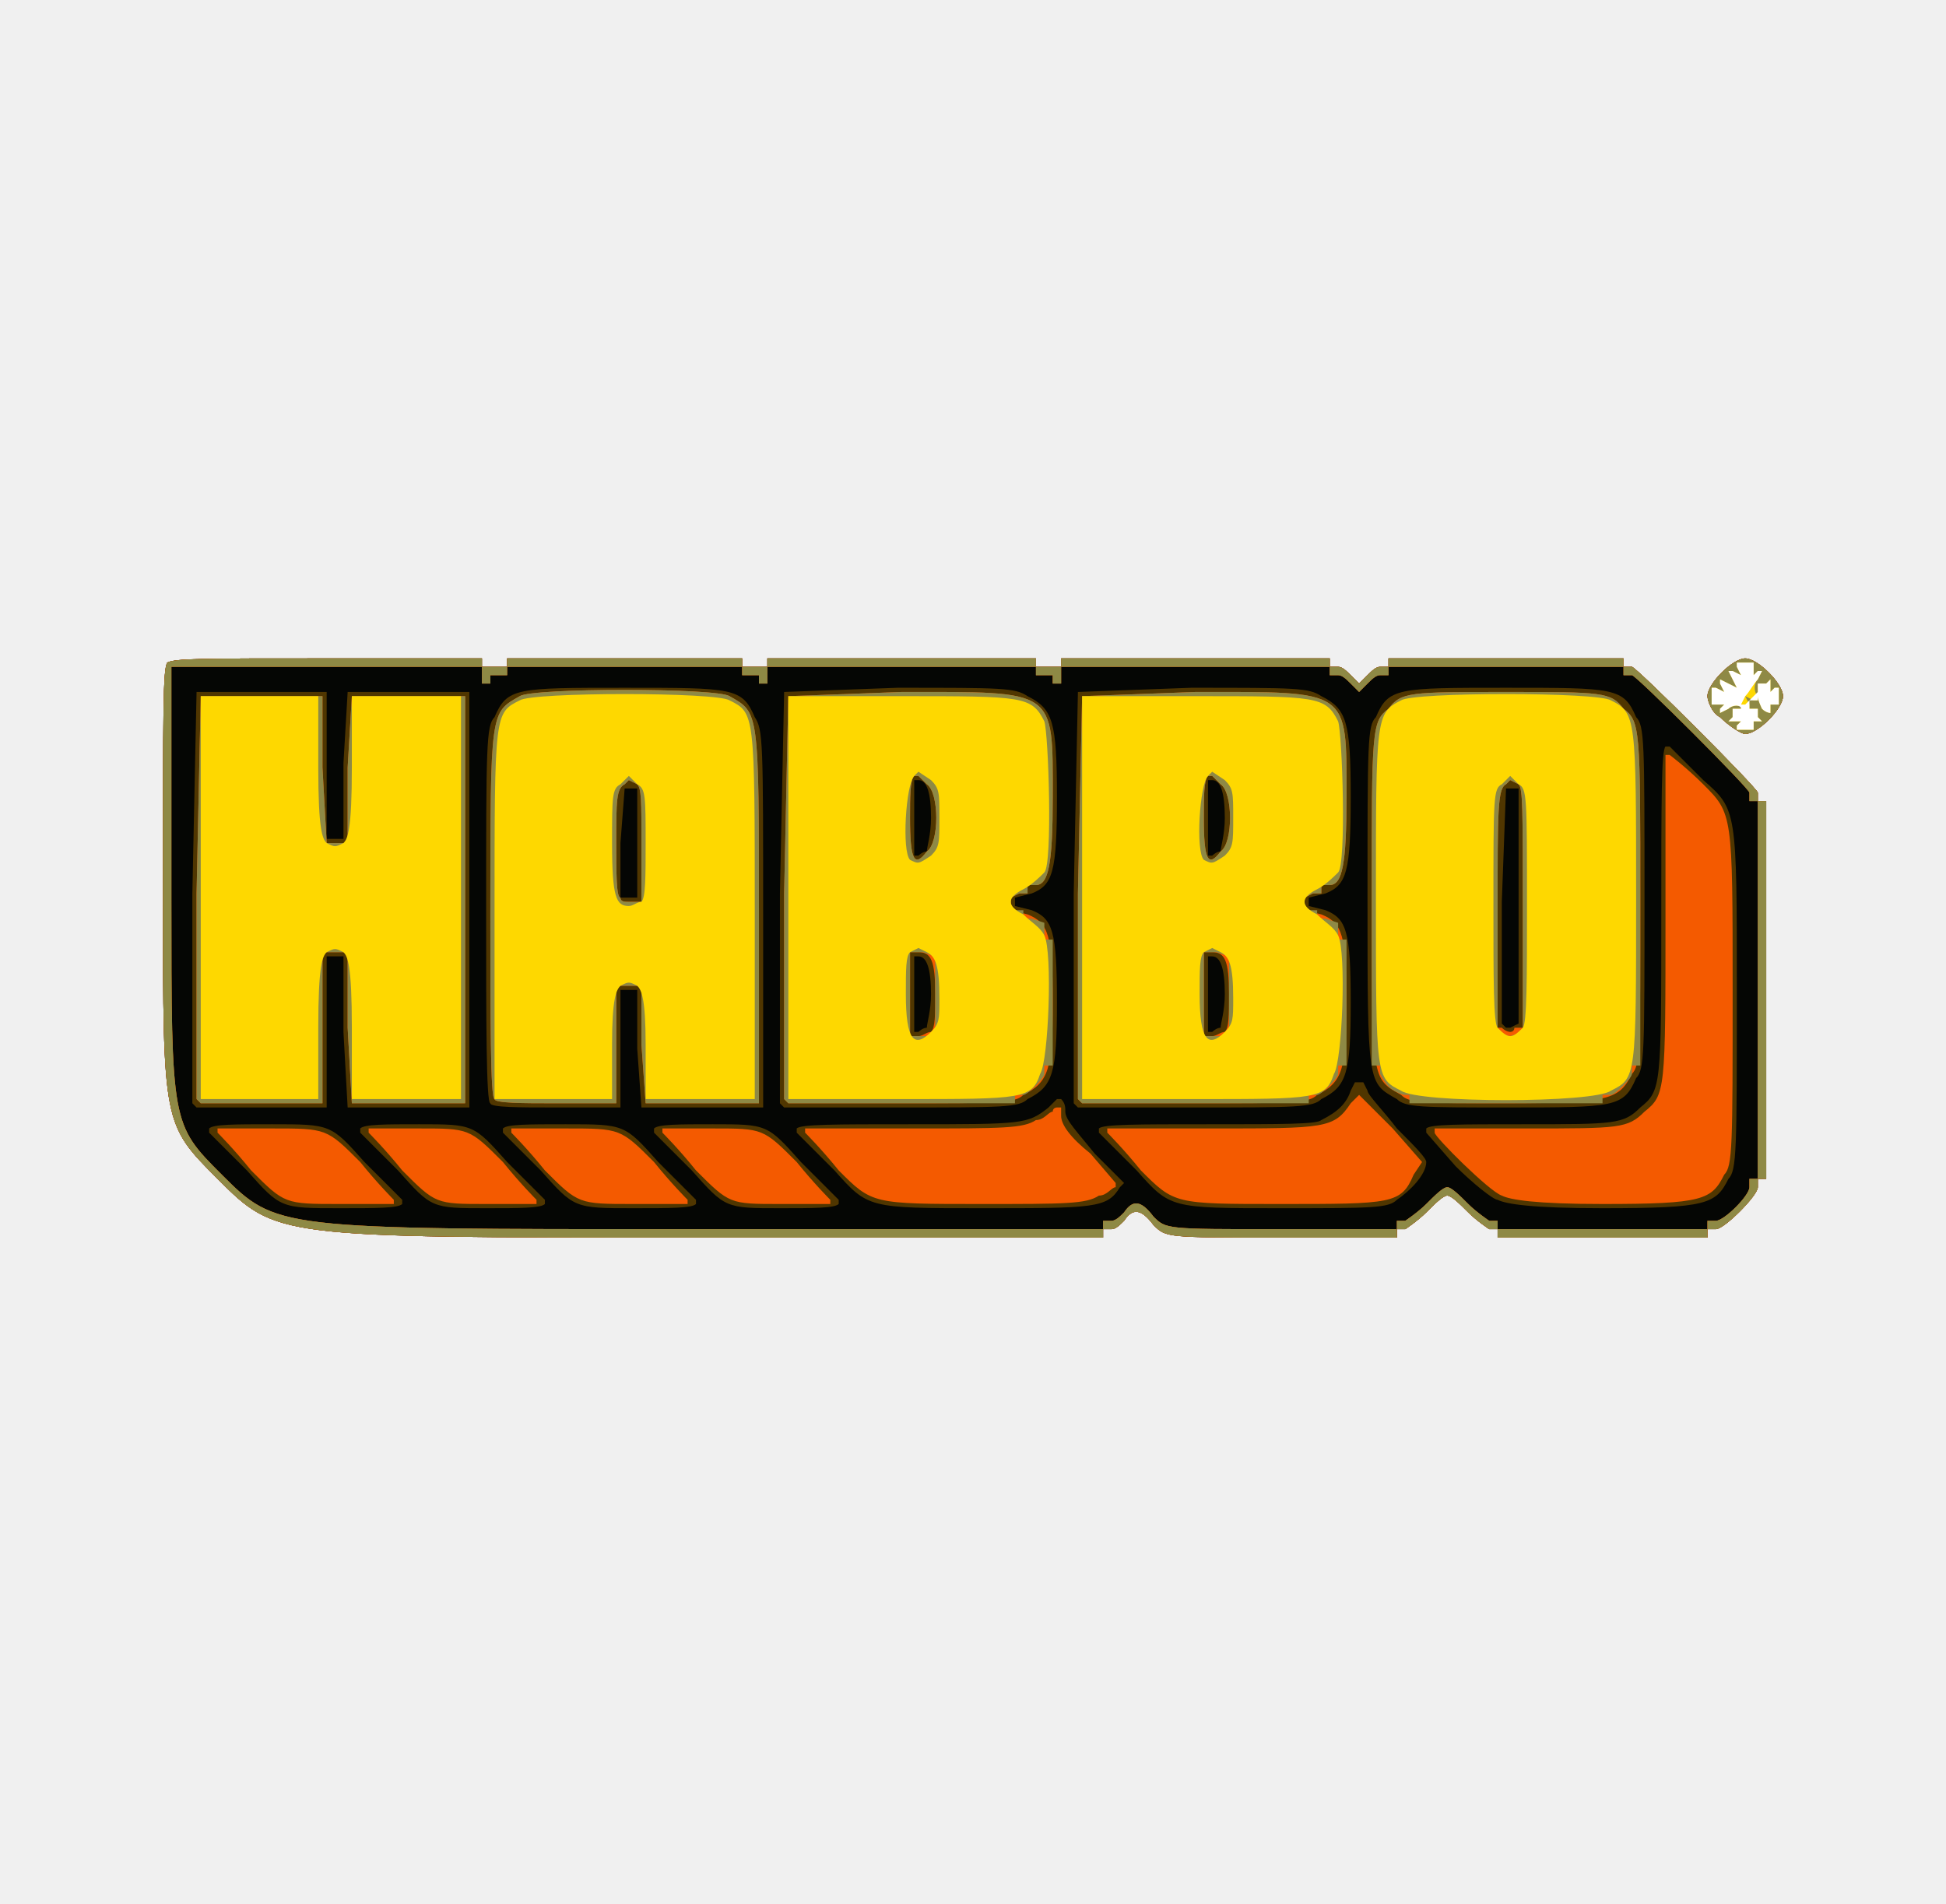
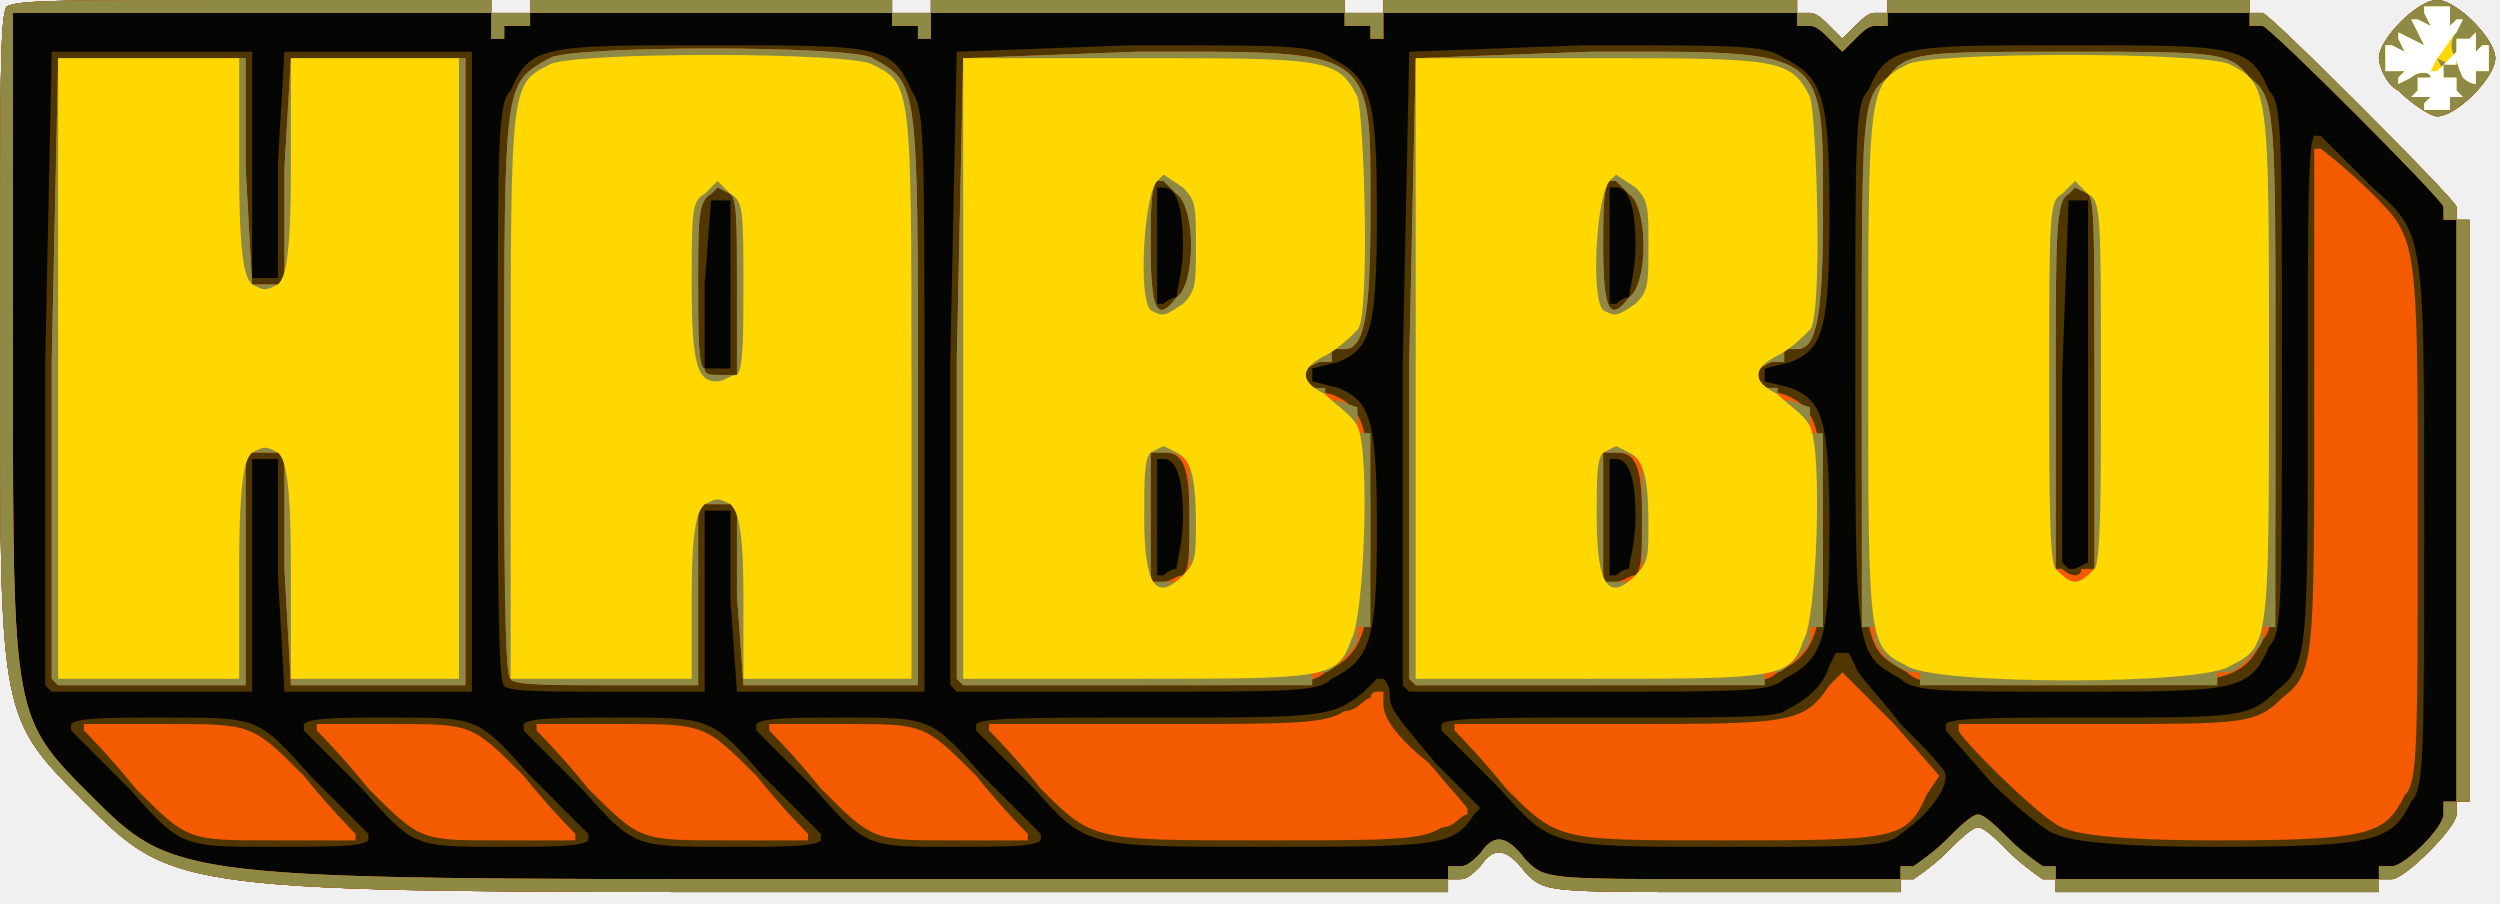
- <svg xmlns="http://www.w3.org/2000/svg" width="100%" height="100%" viewBox="0 0 229 224" version="1.1" xml:space="preserve" style="fill-rule:evenodd;clip-rule:evenodd;stroke-linejoin:round;stroke-miterlimit:2;">
-   <g transform="matrix(0.231036,0,0,0.231036,114.5,111.555)">
-     <g transform="matrix(1,0,0,1,-494,-475)">
-       <g transform="matrix(2.13769,0,0,2.13769,-574.685,-488.936)">
-         <g transform="matrix(1,0,0,1,302.924,379.923)">
-           <path d="M17,126C4,113 4,113 4,59C4,13 4,5 5,3C7,2 13,2 43,2L80,2L80,4L86,4L86,2L142,2L142,4L148,4L148,2L212,2L212,4L218,4L218,2L282,2L282,4L284,4C285,4 286,5 287,6L289,8L291,6C292,5 293,4 294,4L296,4L296,2L352,2L352,4L354,4C355,4 384,33 384,34L384,36L386,36L386,126L384,126L384,128C384,130 376,138 374,138L372,138L372,140L322,140L322,138L320,138C320,138 317,136 315,134C313,132 311,130 310,130C309,130 307,132 305,134C303,136 300,138 300,138L298,138L298,140L270,140C243,140 243,140 240,137C237,133 235,133 233,136C232,137 231,138 230,138L228,138L228,140L129,140C31,140 31,140 17,126ZM375,16C373,15 372,12 372,11C372,8 378,2 381,2C384,2 390,8 390,11C390,14 384,20 381,20C380,20 377,18 375,16Z" style="fill:rgb(5,6,4);fill-rule:nonzero;" />
-         </g>
-         <g transform="matrix(1,0,0,1,302.924,379.923)">
-           <path d="M17,126C4,113 4,113 4,59C4,13 4,5 5,3C7,2 13,2 43,2L80,2L80,4L86,4L86,2L142,2L142,4L148,4L148,2L212,2L212,4L218,4L218,2L282,2L282,4L284,4C285,4 286,5 287,6L289,8L291,6C292,5 293,4 294,4L296,4L296,2L352,2L352,4L354,4C355,4 384,33 384,34L384,36L386,36L386,126L384,126L384,128C384,130 376,138 374,138L372,138L372,140L322,140L322,138L320,138C320,138 317,136 315,134C313,132 311,130 310,130C309,130 307,132 305,134C303,136 300,138 300,138L298,138L298,140L270,140C243,140 243,140 240,137C237,133 235,133 233,136C232,137 231,138 230,138L228,138L228,140L129,140C31,140 31,140 17,126ZM228,138L228,136L230,136C231,136 232,135 233,134C235,131 237,131 240,135C243,138 243,138 270,138L298,138L298,136L300,136C300,136 303,134 305,132C307,130 309,128 310,128C311,128 313,130 315,132C317,134 320,136 320,136L322,136L322,138L372,138L372,136L374,136C376,136 382,130 382,128L382,126L384,126L384,36L382,36L382,34C382,33 355,6 354,6L352,6L352,4L296,4L296,6L294,6C293,6 292,7 291,8L289,10L287,8C286,7 285,6 284,6L282,6L282,4L218,4L218,8L216,8L216,6L212,6L212,4L148,4L148,8L146,8L146,6L142,6L142,4L86,4L86,6L82,6L82,8L80,8L80,4L6,4L6,59C6,113 6,113 18,125C31,138 31,138 129,138L228,138ZM375,16C373,15 372,12 372,11C372,8 378,2 381,2C384,2 390,8 390,11C390,14 384,20 381,20C380,20 377,18 375,16ZM24,124L15,115L15,114C16,113 21,113 30,113C44,113 44,113 52,122L61,131L61,132C60,133 55,133 46,133C32,133 32,133 24,124ZM60,124L51,115L51,114C52,113 57,113 65,113C78,113 78,113 86,122L95,131L95,132C94,133 89,133 81,133C68,133 68,133 60,124ZM94,124L85,115L85,114C86,113 91,113 100,113C114,113 114,113 122,122L131,131L131,132C130,133 125,133 116,133C102,133 102,133 94,124ZM130,124L121,115L121,114C122,113 127,113 135,113C148,113 148,113 156,122L165,131L165,132C164,133 159,133 151,133C138,133 138,133 130,124ZM164,124L155,115L155,114C156,113 164,113 182,113C209,113 210,113 215,109L217,107L218,107C219,108 219,109 219,110C219,112 222,115 226,120L233,127L232,128C229,133 226,133 199,133C172,133 172,133 164,124ZM236,124L227,115L227,114C228,113 236,113 253,113C271,113 279,113 280,112C284,110 286,108 287,105L288,103L290,103L291,105C291,106 295,110 298,114C302,118 305,121 305,122C305,125 301,129 298,131C296,133 292,133 270,133C244,133 244,133 236,124ZM322,131C321,131 316,127 312,123L305,115L305,114C306,113 313,113 328,113C350,113 352,113 356,109C361,105 361,104 361,63C361,36 361,24 362,23L363,23L371,31C379,38 379,38 379,81C379,119 379,124 377,126C374,132 372,133 347,133C330,133 324,132 322,131ZM11,108L11,58L12,10L43,10L43,45L47,45L47,27L48,10L77,10L77,109L48,109L47,91L47,73L43,73L43,109L12,109L11,108ZM82,108C81,108 81,88 81,63C81,23 81,18 83,16C86,9 88,9 114,9C140,9 142,9 145,16C147,19 147,22 147,64L147,109L118,109L117,95L117,81L113,81L113,109L97,109C89,109 82,109 82,108ZM117,59L117,33L114,33L113,46L113,59L117,59ZM151,108L151,58L152,10L179,9C204,9 207,9 210,11C216,14 217,17 217,35C217,53 216,56 211,58L207,59L207,61L211,62C216,64 217,67 217,84C217,101 216,104 210,107C208,109 204,109 180,109L152,109L151,108ZM186,90C186,89 187,86 187,82C187,76 186,73 184,73L183,73L183,91L184,91C184,91 185,90 186,90ZM186,48C186,47 187,44 187,40C187,34 186,31 184,31L183,31L183,49L184,49C184,49 185,48 186,48ZM221,108L221,58L222,10L249,9C274,9 277,9 280,11C286,14 287,17 287,35C287,53 286,56 281,58L277,59L277,61L281,62C286,64 287,67 287,84C287,101 286,104 280,107C278,109 274,109 250,109L222,109L221,108ZM256,90C256,89 257,86 257,82C257,76 256,73 254,73L253,73L253,91L254,91C254,91 255,90 256,90ZM256,48C256,47 257,44 257,40C257,34 256,31 254,31L253,31L253,49L254,49C254,49 255,48 256,48ZM298,107C291,103 291,104 291,59C291,22 291,18 293,16C296,9 298,9 324,9C350,9 352,9 355,16C357,18 357,22 357,59C357,96 357,100 355,102C352,109 350,109 324,109C304,109 300,109 298,107ZM327,89L327,33L324,33L323,60L323,89L324,90L325,90L327,89Z" style="fill:rgb(80,54,0);fill-rule:nonzero;" />
-         </g>
-         <g transform="matrix(1,0,0,1,302.924,379.923)">
-           <path d="M17,126C4,113 4,113 4,59C4,13 4,5 5,3C7,2 13,2 43,2L80,2L80,4L86,4L86,2L142,2L142,4L148,4L148,2L212,2L212,4L218,4L218,2L282,2L282,4L284,4C285,4 286,5 287,6L289,8L291,6C292,5 293,4 294,4L296,4L296,2L352,2L352,4L354,4C355,4 384,33 384,34L384,36L386,36L386,126L384,126L384,128C384,130 376,138 374,138L372,138L372,140L322,140L322,138L320,138C320,138 317,136 315,134C313,132 311,130 310,130C309,130 307,132 305,134C303,136 300,138 300,138L298,138L298,140L270,140C243,140 243,140 240,137C237,133 235,133 233,136C232,137 231,138 230,138L228,138L228,140L129,140C31,140 31,140 17,126ZM228,138L228,136L230,136C231,136 232,135 233,134C235,131 237,131 240,135C243,138 243,138 270,138L298,138L298,136L300,136C300,136 303,134 305,132C307,130 309,128 310,128C311,128 313,130 315,132C317,134 320,136 320,136L322,136L322,138L372,138L372,136L374,136C376,136 382,130 382,128L382,126L384,126L384,36L382,36L382,34C382,33 355,6 354,6L352,6L352,4L296,4L296,6L294,6C293,6 292,7 291,8L289,10L287,8C286,7 285,6 284,6L282,6L282,4L218,4L218,8L216,8L216,6L212,6L212,4L148,4L148,8L146,8L146,6L142,6L142,4L86,4L86,6L82,6L82,8L80,8L80,4L6,4L6,59C6,113 6,113 18,125C31,138 31,138 129,138L228,138ZM375,16C373,15 372,12 372,11C372,8 378,2 381,2C384,2 390,8 390,11C390,14 384,20 381,20C380,20 377,18 375,16ZM25,124C21,119 17,115 17,115L17,114L30,114C43,114 43,114 51,122C55,127 59,131 59,131L59,132L46,132C33,132 33,132 25,124ZM61,124C57,119 53,115 53,115L53,114L65,114C77,114 77,114 85,122C89,127 93,131 93,131L93,132L81,132C69,132 69,132 61,124ZM95,124C91,119 87,115 87,115L87,114L100,114C113,114 113,114 121,122C125,127 129,131 129,131L129,132L116,132C103,132 103,132 95,124ZM131,124C127,119 123,115 123,115L123,114L135,114C147,114 147,114 155,122C159,127 163,131 163,131L163,132L151,132C139,132 139,132 131,124ZM165,124C161,119 157,115 157,115L157,114L183,114C204,114 209,114 212,112C214,112 215,110 216,110C216,109 217,109 217,109L218,109L218,111C218,113 220,116 225,120L231,127L231,128C230,128 229,130 227,130C224,132 219,132 199,132C173,132 173,132 165,124ZM237,124C233,119 229,115 229,115L229,114L254,114C281,114 283,114 287,108L289,106C289,106 293,110 297,114L304,122L302,125C299,132 297,132 270,132C245,132 245,132 237,124ZM323,130C320,129 307,116 307,115L307,114L329,114C351,114 353,114 357,110C362,106 362,105 362,64L362,25L363,25C363,25 367,28 371,32C378,39 378,39 378,81C378,118 378,123 376,125C373,131 371,132 347,132C331,132 325,131 323,130ZM12,107L12,58L13,11L42,11L42,28L43,46L48,46L48,28L49,11L76,11L76,108L49,108L48,90L48,72L42,72L42,108L13,108L12,107ZM83,107C82,107 82,87 82,63C82,14 82,15 89,11C92,9 136,9 139,11C146,15 146,14 146,64L146,108L119,108L118,94L118,80L112,80L112,108L97,108C90,108 83,108 83,107ZM118,46C118,36 118,33 117,32L115,31L114,32C112,33 112,36 112,46C112,53 112,59 113,59C113,60 114,60 115,60L118,60L118,46ZM152,107L152,58L153,11L180,10C217,10 216,9 216,35C216,51 215,56 212,56L210,56L210,58L208,58L206,59L206,62L210,63C215,65 216,68 216,84C216,100 215,103 209,106C207,108 203,108 180,108L153,108L152,107ZM187,91C188,90 188,87 188,82C188,74 187,72 184,72L182,72L182,92L184,92C185,92 186,91 187,91ZM186,48C189,46 189,34 186,32L184,30L183,30C182,31 182,35 182,40C182,50 183,52 186,48ZM222,107L222,58L223,11L250,10C287,10 286,9 286,35C286,51 285,56 282,56L280,56L280,58L278,58L276,59L276,62L280,63C285,65 286,68 286,84C286,100 285,103 279,106C277,108 273,108 250,108L223,108L222,107ZM257,91C258,90 258,87 258,82C258,74 257,72 254,72L252,72L252,92L254,92C255,92 256,91 257,91ZM256,48C259,46 259,34 256,32L254,30L253,30C252,31 252,35 252,40C252,50 253,52 256,48ZM299,106C292,102 292,103 292,59C292,19 292,17 296,14C299,10 301,10 324,10C347,10 349,10 352,14C356,17 356,19 356,59C356,95 356,99 354,101C351,107 349,108 324,108C304,108 301,108 299,106ZM326,90L328,90L328,62C328,38 328,33 327,32L325,31L324,32C322,33 322,38 322,62L322,90L323,90C324,91 325,91 325,91C325,91 326,91 326,90Z" style="fill:rgb(244,90,0);fill-rule:nonzero;" />
-         </g>
-         <g transform="matrix(1,0,0,1,302.924,379.923)">
-           <path d="M17,126C4,113 4,113 4,59C4,13 4,5 5,3C7,2 13,2 43,2L80,2L80,4L86,4L86,2L142,2L142,4L148,4L148,2L212,2L212,4L218,4L218,2L282,2L282,4L284,4C285,4 286,5 287,6L289,8L291,6C292,5 293,4 294,4L296,4L296,2L352,2L352,4L354,4C355,4 384,33 384,34L384,36L386,36L386,126L384,126L384,128C384,130 376,138 374,138L372,138L372,140L322,140L322,138L320,138C320,138 317,136 315,134C313,132 311,130 310,130C309,130 307,132 305,134C303,136 300,138 300,138L298,138L298,140L270,140C243,140 243,140 240,137C237,133 235,133 233,136C232,137 231,138 230,138L228,138L228,140L129,140C31,140 31,140 17,126ZM228,138L228,136L230,136C231,136 232,135 233,134C235,131 237,131 240,135C243,138 243,138 270,138L298,138L298,136L300,136C300,136 303,134 305,132C307,130 309,128 310,128C311,128 313,130 315,132C317,134 320,136 320,136L322,136L322,138L372,138L372,136L374,136C376,136 382,130 382,128L382,126L384,126L384,36L382,36L382,34C382,33 355,6 354,6L352,6L352,4L296,4L296,6L294,6C293,6 292,7 291,8L289,10L287,8C286,7 285,6 284,6L282,6L282,4L218,4L218,8L216,8L216,6L212,6L212,4L148,4L148,8L146,8L146,6L142,6L142,4L86,4L86,6L82,6L82,8L80,8L80,4L6,4L6,59C6,113 6,113 18,125C31,138 31,138 129,138L228,138ZM375,16C373,15 372,12 372,11C372,8 378,2 381,2C384,2 390,8 390,11C390,14 384,20 381,20C380,20 377,18 375,16ZM12,107L12,58L13,11L42,11L42,28L43,46L48,46L48,28L49,11L76,11L76,108L49,108L48,90L48,72L42,72L42,108L13,108L12,107ZM83,107C82,107 82,87 82,63C82,14 82,15 89,11C92,9 136,9 139,11C146,15 146,14 146,64L146,108L119,108L118,94L118,80L112,80L112,108L97,108C90,108 83,108 83,107ZM118,46C118,36 118,33 117,32L115,31L114,32C112,33 112,36 112,46C112,53 112,59 113,59C113,60 114,60 115,60L118,60L118,46ZM152,107L152,58L153,11L180,10C217,10 216,9 216,35C216,51 215,56 212,56L210,56L210,58L208,58L206,59L206,62L209,62L209,64L211,64L214,65L214,69L216,69L216,99L214,99L214,101C214,102 210,106 209,106L207,106L207,108L153,108L152,107ZM188,92L188,73L185,72L182,72L182,92L188,92ZM186,48C189,46 189,34 186,32L184,30L183,30C182,31 182,35 182,40C182,50 183,52 186,48ZM222,107L222,58L223,11L250,10C287,10 286,9 286,35C286,51 285,56 282,56L280,56L280,58L278,58L276,59L276,62L279,62L279,64L281,64L284,65L284,69L286,69L286,99L284,99L284,101C284,102 280,106 279,106L277,106L277,108L223,108L222,107ZM258,92L258,73L255,72L252,72L252,92L258,92ZM256,48C259,46 259,34 256,32L254,30L253,30C252,31 252,35 252,40C252,50 253,52 256,48ZM301,108L301,106L300,106C299,106 297,105 296,104C295,103 294,101 294,101L294,99L292,99L292,59C292,19 292,17 296,14C299,10 301,10 324,10C347,10 349,10 352,14C356,17 356,19 356,59L356,99L354,99L354,101C354,102 350,106 349,106L347,106L347,108L301,108ZM328,62C328,37 328,33 327,32L325,31L324,32C322,33 322,38 322,62L322,91C323,91 324,92 325,92L328,91L328,62Z" style="fill:rgb(142,137,69);fill-rule:nonzero;" />
-         </g>
-         <g transform="matrix(1,0,0,1,302.924,379.923)">
-           <path d="M13,107L13,11L41,11L41,28C41,43 42,45 43,46C45,47 45,47 47,46C48,45 49,43 49,28L49,11L75,11L75,107L49,107L49,90C49,75 48,73 47,72C45,71 45,71 43,72C42,73 41,75 41,90L41,107L13,107ZM83,63C83,15 83,15 89,12C92,10 136,10 139,12C145,15 145,15 145,63L145,107L119,107L119,94C119,83 118,81 117,80C115,79 115,79 113,80C112,81 111,83 111,94L111,107L83,107L83,63ZM118,60C119,59 119,54 119,46C119,35 119,33 117,32L115,30L113,32C111,33 111,35 111,46C111,59 112,61 115,61C116,61 117,60 118,60ZM153,107L153,11L180,11C209,11 211,11 214,17C215,20 216,51 214,53C213,54 211,56 209,57C205,59 205,61 209,63C211,65 213,66 214,68C216,72 215,98 213,101C211,107 209,107 180,107L153,107ZM187,91C189,89 189,88 189,83C189,75 188,73 186,72L184,71L182,72C181,73 181,76 181,82C181,93 183,95 187,91ZM187,49C189,47 189,46 189,40C189,34 189,33 187,31L184,29L183,30C181,32 180,48 182,50C184,51 184,51 187,49ZM223,107L223,11L250,11C279,11 281,11 284,17C285,20 286,51 284,53C283,54 281,56 279,57C275,59 275,61 279,63C281,65 283,66 284,68C286,72 285,98 283,101C281,107 279,107 250,107L223,107ZM257,91C259,89 259,88 259,83C259,75 258,73 256,72L254,71L252,72C251,73 251,76 251,82C251,93 253,95 257,91ZM257,49C259,47 259,46 259,40C259,34 259,33 257,31L254,29L253,30C251,32 250,48 252,50C254,51 254,51 257,49ZM299,105C293,102 293,102 293,59C293,16 293,15 299,12C302,10 346,10 349,12C355,15 355,16 355,59C355,102 355,102 349,105C345,108 303,108 299,105ZM328,90C329,89 329,78 329,61C329,35 329,33 327,32L325,30L323,32C321,33 321,35 321,61C321,78 321,89 322,90C323,91 324,92 325,92C326,92 327,91 328,90ZM379,18L380,17L377,17L378,16L378,14L384,14L384,16L385,17L383,17L383,19L379,19L379,18ZM375,14L376,13L373,13L373,9L374,9L376,10L375,8L375,7L379,9L377,5L378,5L380,6L379,4L379,3L383,3L383,6L384,5L385,5L384,7C383,8 383,10 384,11L384,12L383,12L381,11L382,13L382,14L381,14C380,13 378,13 377,14L375,15L375,14ZM385,14C385,14 384,12 384,11L384,8L386,8L387,7L387,10L388,9L389,9L389,13L387,13L387,15C387,15 386,15 385,14Z" style="fill:rgb(254,216,0);fill-rule:nonzero;" />
-         </g>
-         <g transform="matrix(1,0,0,1,302.924,379.923)">
-           <path d="M379,18L380,17L377,17L378,16L378,14L384,14L384,16L385,17L383,17L383,19L379,19L379,18ZM375,14L376,13L373,13L373,9L374,9L376,10L375,8L375,7L379,9L377,5L378,5L380,6L379,4L379,3L383,3L383,6L384,5L385,5L384,7C383,8 382,10 381,11L380,13L381,13L382,12L382,14L380,14C380,13 378,13 377,14L375,15L375,14ZM385,14C385,14 384,12 384,11L384,8L386,8L387,7L387,10L388,9L389,9L389,13L387,13L387,15C387,15 386,15 385,14ZM382,12L384,10L384,12L382,12Z" style="fill:white;fill-rule:nonzero;" />
-         </g>
+ <svg xmlns="http://www.w3.org/2000/svg" width="100%" height="100%" viewBox="0 0 191 69" version="1.1" xml:space="preserve" style="fill-rule:evenodd;clip-rule:evenodd;stroke-linejoin:round;stroke-miterlimit:2;">
+   <g transform="matrix(0.493883,0,0,0.493883,-151.585,-188.625)">
+     <g>
+       <g transform="matrix(1,0,0,1,302.924,379.923)">
+         <path d="M17,126C4,113 4,113 4,59C4,13 4,5 5,3C7,2 13,2 43,2L80,2L80,4L86,4L86,2L142,2L142,4L148,4L148,2L212,2L212,4L218,4L218,2L282,2L282,4L284,4C285,4 286,5 287,6L289,8L291,6C292,5 293,4 294,4L296,4L296,2L352,2L352,4L354,4C355,4 384,33 384,34L384,36L386,36L386,126L384,126L384,128C384,130 376,138 374,138L372,138L372,140L322,140L322,138L320,138C320,138 317,136 315,134C313,132 311,130 310,130C309,130 307,132 305,134C303,136 300,138 300,138L298,138L298,140L270,140C243,140 243,140 240,137C237,133 235,133 233,136C232,137 231,138 230,138L228,138L228,140L129,140C31,140 31,140 17,126ZM375,16C373,15 372,12 372,11C372,8 378,2 381,2C384,2 390,8 390,11C390,14 384,20 381,20C380,20 377,18 375,16Z" style="fill:rgb(5,6,4);fill-rule:nonzero;" />
+       </g>
+       <g transform="matrix(1,0,0,1,302.924,379.923)">
+         <path d="M17,126C4,113 4,113 4,59C4,13 4,5 5,3C7,2 13,2 43,2L80,2L80,4L86,4L86,2L142,2L142,4L148,4L148,2L212,2L212,4L218,4L218,2L282,2L282,4L284,4C285,4 286,5 287,6L289,8L291,6C292,5 293,4 294,4L296,4L296,2L352,2L352,4L354,4C355,4 384,33 384,34L384,36L386,36L386,126L384,126L384,128C384,130 376,138 374,138L372,138L372,140L322,140L322,138L320,138C320,138 317,136 315,134C313,132 311,130 310,130C309,130 307,132 305,134C303,136 300,138 300,138L298,138L298,140L270,140C243,140 243,140 240,137C237,133 235,133 233,136C232,137 231,138 230,138L228,138L228,140L129,140C31,140 31,140 17,126ZM228,138L228,136L230,136C231,136 232,135 233,134C235,131 237,131 240,135C243,138 243,138 270,138L298,138L298,136L300,136C300,136 303,134 305,132C307,130 309,128 310,128C311,128 313,130 315,132C317,134 320,136 320,136L322,136L322,138L372,138L372,136L374,136C376,136 382,130 382,128L382,126L384,126L384,36L382,36L382,34C382,33 355,6 354,6L352,6L352,4L296,4L296,6L294,6C293,6 292,7 291,8L289,10L287,8C286,7 285,6 284,6L282,6L282,4L218,4L218,8L216,8L216,6L212,6L212,4L148,4L148,8L146,8L146,6L142,6L142,4L86,4L86,6L82,6L82,8L80,8L80,4L6,4L6,59C6,113 6,113 18,125C31,138 31,138 129,138L228,138ZM375,16C373,15 372,12 372,11C372,8 378,2 381,2C384,2 390,8 390,11C390,14 384,20 381,20C380,20 377,18 375,16ZM24,124L15,115L15,114C16,113 21,113 30,113C44,113 44,113 52,122L61,131L61,132C60,133 55,133 46,133C32,133 32,133 24,124ZM60,124L51,115L51,114C52,113 57,113 65,113C78,113 78,113 86,122L95,131L95,132C94,133 89,133 81,133C68,133 68,133 60,124ZM94,124L85,115L85,114C86,113 91,113 100,113C114,113 114,113 122,122L131,131L131,132C130,133 125,133 116,133C102,133 102,133 94,124ZM130,124L121,115L121,114C122,113 127,113 135,113C148,113 148,113 156,122L165,131L165,132C164,133 159,133 151,133C138,133 138,133 130,124ZM164,124L155,115L155,114C156,113 164,113 182,113C209,113 210,113 215,109L217,107L218,107C219,108 219,109 219,110C219,112 222,115 226,120L233,127L232,128C229,133 226,133 199,133C172,133 172,133 164,124ZM236,124L227,115L227,114C228,113 236,113 253,113C271,113 279,113 280,112C284,110 286,108 287,105L288,103L290,103L291,105C291,106 295,110 298,114C302,118 305,121 305,122C305,125 301,129 298,131C296,133 292,133 270,133C244,133 244,133 236,124ZM322,131C321,131 316,127 312,123L305,115L305,114C306,113 313,113 328,113C350,113 352,113 356,109C361,105 361,104 361,63C361,36 361,24 362,23L363,23L371,31C379,38 379,38 379,81C379,119 379,124 377,126C374,132 372,133 347,133C330,133 324,132 322,131ZM11,108L11,58L12,10L43,10L43,45L47,45L47,27L48,10L77,10L77,109L48,109L47,91L47,73L43,73L43,109L12,109L11,108ZM82,108C81,108 81,88 81,63C81,23 81,18 83,16C86,9 88,9 114,9C140,9 142,9 145,16C147,19 147,22 147,64L147,109L118,109L117,95L117,81L113,81L113,109L97,109C89,109 82,109 82,108ZM117,59L117,33L114,33L113,46L113,59L117,59ZM151,108L151,58L152,10L179,9C204,9 207,9 210,11C216,14 217,17 217,35C217,53 216,56 211,58L207,59L207,61L211,62C216,64 217,67 217,84C217,101 216,104 210,107C208,109 204,109 180,109L152,109L151,108ZM186,90C186,89 187,86 187,82C187,76 186,73 184,73L183,73L183,91L184,91C184,91 185,90 186,90ZM186,48C186,47 187,44 187,40C187,34 186,31 184,31L183,31L183,49L184,49C184,49 185,48 186,48ZM221,108L221,58L222,10L249,9C274,9 277,9 280,11C286,14 287,17 287,35C287,53 286,56 281,58L277,59L277,61L281,62C286,64 287,67 287,84C287,101 286,104 280,107C278,109 274,109 250,109L222,109L221,108ZM256,90C256,89 257,86 257,82C257,76 256,73 254,73L253,73L253,91L254,91C254,91 255,90 256,90ZM256,48C256,47 257,44 257,40C257,34 256,31 254,31L253,31L253,49L254,49C254,49 255,48 256,48ZM298,107C291,103 291,104 291,59C291,22 291,18 293,16C296,9 298,9 324,9C350,9 352,9 355,16C357,18 357,22 357,59C357,96 357,100 355,102C352,109 350,109 324,109C304,109 300,109 298,107ZM327,89L327,33L324,33L323,60L323,89L324,90L325,90L327,89Z" style="fill:rgb(80,54,0);fill-rule:nonzero;" />
+       </g>
+       <g transform="matrix(1,0,0,1,302.924,379.923)">
+         <path d="M17,126C4,113 4,113 4,59C4,13 4,5 5,3C7,2 13,2 43,2L80,2L80,4L86,4L86,2L142,2L142,4L148,4L148,2L212,2L212,4L218,4L218,2L282,2L282,4L284,4C285,4 286,5 287,6L289,8L291,6C292,5 293,4 294,4L296,4L296,2L352,2L352,4L354,4C355,4 384,33 384,34L384,36L386,36L386,126L384,126L384,128C384,130 376,138 374,138L372,138L372,140L322,140L322,138L320,138C320,138 317,136 315,134C313,132 311,130 310,130C309,130 307,132 305,134C303,136 300,138 300,138L298,138L298,140L270,140C243,140 243,140 240,137C237,133 235,133 233,136C232,137 231,138 230,138L228,138L228,140L129,140C31,140 31,140 17,126ZM228,138L228,136L230,136C231,136 232,135 233,134C235,131 237,131 240,135C243,138 243,138 270,138L298,138L298,136L300,136C300,136 303,134 305,132C307,130 309,128 310,128C311,128 313,130 315,132C317,134 320,136 320,136L322,136L322,138L372,138L372,136L374,136C376,136 382,130 382,128L382,126L384,126L384,36L382,36L382,34C382,33 355,6 354,6L352,6L352,4L296,4L296,6L294,6C293,6 292,7 291,8L289,10L287,8C286,7 285,6 284,6L282,6L282,4L218,4L218,8L216,8L216,6L212,6L212,4L148,4L148,8L146,8L146,6L142,6L142,4L86,4L86,6L82,6L82,8L80,8L80,4L6,4L6,59C6,113 6,113 18,125C31,138 31,138 129,138L228,138ZM375,16C373,15 372,12 372,11C372,8 378,2 381,2C384,2 390,8 390,11C390,14 384,20 381,20C380,20 377,18 375,16ZM25,124C21,119 17,115 17,115L17,114L30,114C43,114 43,114 51,122C55,127 59,131 59,131L59,132L46,132C33,132 33,132 25,124ZM61,124C57,119 53,115 53,115L53,114L65,114C77,114 77,114 85,122C89,127 93,131 93,131L93,132L81,132C69,132 69,132 61,124ZM95,124C91,119 87,115 87,115L87,114L100,114C113,114 113,114 121,122C125,127 129,131 129,131L129,132L116,132C103,132 103,132 95,124ZM131,124C127,119 123,115 123,115L123,114L135,114C147,114 147,114 155,122C159,127 163,131 163,131L163,132L151,132C139,132 139,132 131,124ZM165,124C161,119 157,115 157,115L157,114L183,114C204,114 209,114 212,112C214,112 215,110 216,110C216,109 217,109 217,109L218,109L218,111C218,113 220,116 225,120L231,127L231,128C230,128 229,130 227,130C224,132 219,132 199,132C173,132 173,132 165,124ZM237,124C233,119 229,115 229,115L229,114L254,114C281,114 283,114 287,108L289,106C289,106 293,110 297,114L304,122L302,125C299,132 297,132 270,132C245,132 245,132 237,124ZM323,130C320,129 307,116 307,115L307,114L329,114C351,114 353,114 357,110C362,106 362,105 362,64L362,25L363,25C363,25 367,28 371,32C378,39 378,39 378,81C378,118 378,123 376,125C373,131 371,132 347,132C331,132 325,131 323,130ZM12,107L12,58L13,11L42,11L42,28L43,46L48,46L48,28L49,11L76,11L76,108L49,108L48,90L48,72L42,72L42,108L13,108L12,107ZM83,107C82,107 82,87 82,63C82,14 82,15 89,11C92,9 136,9 139,11C146,15 146,14 146,64L146,108L119,108L118,94L118,80L112,80L112,108L97,108C90,108 83,108 83,107ZM118,46C118,36 118,33 117,32L115,31L114,32C112,33 112,36 112,46C112,53 112,59 113,59C113,60 114,60 115,60L118,60L118,46ZM152,107L152,58L153,11L180,10C217,10 216,9 216,35C216,51 215,56 212,56L210,56L210,58L208,58L206,59L206,62L210,63C215,65 216,68 216,84C216,100 215,103 209,106C207,108 203,108 180,108L153,108L152,107ZM187,91C188,90 188,87 188,82C188,74 187,72 184,72L182,72L182,92L184,92C185,92 186,91 187,91ZM186,48C189,46 189,34 186,32L184,30L183,30C182,31 182,35 182,40C182,50 183,52 186,48ZM222,107L222,58L223,11L250,10C287,10 286,9 286,35C286,51 285,56 282,56L280,56L280,58L278,58L276,59L276,62L280,63C285,65 286,68 286,84C286,100 285,103 279,106C277,108 273,108 250,108L223,108L222,107ZM257,91C258,90 258,87 258,82C258,74 257,72 254,72L252,72L252,92L254,92C255,92 256,91 257,91ZM256,48C259,46 259,34 256,32L254,30L253,30C252,31 252,35 252,40C252,50 253,52 256,48ZM299,106C292,102 292,103 292,59C292,19 292,17 296,14C299,10 301,10 324,10C347,10 349,10 352,14C356,17 356,19 356,59C356,95 356,99 354,101C351,107 349,108 324,108C304,108 301,108 299,106ZM326,90L328,90L328,62C328,38 328,33 327,32L325,31L324,32C322,33 322,38 322,62L322,90L323,90C324,91 325,91 325,91C325,91 326,91 326,90Z" style="fill:rgb(244,90,0);fill-rule:nonzero;" />
+       </g>
+       <g transform="matrix(1,0,0,1,302.924,379.923)">
+         <path d="M17,126C4,113 4,113 4,59C4,13 4,5 5,3C7,2 13,2 43,2L80,2L80,4L86,4L86,2L142,2L142,4L148,4L148,2L212,2L212,4L218,4L218,2L282,2L282,4L284,4C285,4 286,5 287,6L289,8L291,6C292,5 293,4 294,4L296,4L296,2L352,2L352,4L354,4C355,4 384,33 384,34L384,36L386,36L386,126L384,126L384,128C384,130 376,138 374,138L372,138L372,140L322,140L322,138L320,138C320,138 317,136 315,134C313,132 311,130 310,130C309,130 307,132 305,134C303,136 300,138 300,138L298,138L298,140L270,140C243,140 243,140 240,137C237,133 235,133 233,136C232,137 231,138 230,138L228,138L228,140L129,140C31,140 31,140 17,126ZM228,138L228,136L230,136C231,136 232,135 233,134C235,131 237,131 240,135C243,138 243,138 270,138L298,138L298,136L300,136C300,136 303,134 305,132C307,130 309,128 310,128C311,128 313,130 315,132C317,134 320,136 320,136L322,136L322,138L372,138L372,136L374,136C376,136 382,130 382,128L382,126L384,126L384,36L382,36L382,34C382,33 355,6 354,6L352,6L352,4L296,4L296,6L294,6C293,6 292,7 291,8L289,10L287,8C286,7 285,6 284,6L282,6L282,4L218,4L218,8L216,8L216,6L212,6L212,4L148,4L148,8L146,8L146,6L142,6L142,4L86,4L86,6L82,6L82,8L80,8L80,4L6,4L6,59C6,113 6,113 18,125C31,138 31,138 129,138L228,138ZM375,16C373,15 372,12 372,11C372,8 378,2 381,2C384,2 390,8 390,11C390,14 384,20 381,20C380,20 377,18 375,16ZM12,107L12,58L13,11L42,11L42,28L43,46L48,46L48,28L49,11L76,11L76,108L49,108L48,90L48,72L42,72L42,108L13,108L12,107ZM83,107C82,107 82,87 82,63C82,14 82,15 89,11C92,9 136,9 139,11C146,15 146,14 146,64L146,108L119,108L118,94L118,80L112,80L112,108L97,108C90,108 83,108 83,107ZM118,46C118,36 118,33 117,32L115,31L114,32C112,33 112,36 112,46C112,53 112,59 113,59C113,60 114,60 115,60L118,60L118,46ZM152,107L152,58L153,11L180,10C217,10 216,9 216,35C216,51 215,56 212,56L210,56L210,58L208,58L206,59L206,62L209,62L209,64L211,64L214,65L214,69L216,69L216,99L214,99L214,101C214,102 210,106 209,106L207,106L207,108L153,108L152,107ZM188,92L188,73L185,72L182,72L182,92L188,92ZM186,48C189,46 189,34 186,32L184,30L183,30C182,31 182,35 182,40C182,50 183,52 186,48ZM222,107L222,58L223,11L250,10C287,10 286,9 286,35C286,51 285,56 282,56L280,56L280,58L278,58L276,59L276,62L279,62L279,64L281,64L284,65L284,69L286,69L286,99L284,99L284,101C284,102 280,106 279,106L277,106L277,108L223,108L222,107ZM258,92L258,73L255,72L252,72L252,92L258,92ZM256,48C259,46 259,34 256,32L254,30L253,30C252,31 252,35 252,40C252,50 253,52 256,48ZM301,108L301,106L300,106C299,106 297,105 296,104C295,103 294,101 294,101L294,99L292,99L292,59C292,19 292,17 296,14C299,10 301,10 324,10C347,10 349,10 352,14C356,17 356,19 356,59L356,99L354,99L354,101C354,102 350,106 349,106L347,106L347,108L301,108ZM328,62C328,37 328,33 327,32L325,31L324,32C322,33 322,38 322,62L322,91C323,91 324,92 325,92L328,91L328,62Z" style="fill:rgb(142,137,69);fill-rule:nonzero;" />
+       </g>
+       <g transform="matrix(1,0,0,1,302.924,379.923)">
+         <path d="M13,107L13,11L41,11L41,28C41,43 42,45 43,46C45,47 45,47 47,46C48,45 49,43 49,28L49,11L75,11L75,107L49,107L49,90C49,75 48,73 47,72C45,71 45,71 43,72C42,73 41,75 41,90L41,107L13,107ZM83,63C83,15 83,15 89,12C92,10 136,10 139,12C145,15 145,15 145,63L145,107L119,107L119,94C119,83 118,81 117,80C115,79 115,79 113,80C112,81 111,83 111,94L111,107L83,107L83,63ZM118,60C119,59 119,54 119,46C119,35 119,33 117,32L115,30L113,32C111,33 111,35 111,46C111,59 112,61 115,61C116,61 117,60 118,60ZM153,107L153,11L180,11C209,11 211,11 214,17C215,20 216,51 214,53C213,54 211,56 209,57C205,59 205,61 209,63C211,65 213,66 214,68C216,72 215,98 213,101C211,107 209,107 180,107L153,107ZM187,91C189,89 189,88 189,83C189,75 188,73 186,72L184,71L182,72C181,73 181,76 181,82C181,93 183,95 187,91ZM187,49C189,47 189,46 189,40C189,34 189,33 187,31L184,29L183,30C181,32 180,48 182,50C184,51 184,51 187,49ZM223,107L223,11L250,11C279,11 281,11 284,17C285,20 286,51 284,53C283,54 281,56 279,57C275,59 275,61 279,63C281,65 283,66 284,68C286,72 285,98 283,101C281,107 279,107 250,107L223,107ZM257,91C259,89 259,88 259,83C259,75 258,73 256,72L254,71L252,72C251,73 251,76 251,82C251,93 253,95 257,91ZM257,49C259,47 259,46 259,40C259,34 259,33 257,31L254,29L253,30C251,32 250,48 252,50C254,51 254,51 257,49ZM299,105C293,102 293,102 293,59C293,16 293,15 299,12C302,10 346,10 349,12C355,15 355,16 355,59C355,102 355,102 349,105C345,108 303,108 299,105ZM328,90C329,89 329,78 329,61C329,35 329,33 327,32L325,30L323,32C321,33 321,35 321,61C321,78 321,89 322,90C323,91 324,92 325,92C326,92 327,91 328,90ZM379,18L380,17L377,17L378,16L378,14L384,14L384,16L385,17L383,17L383,19L379,19L379,18ZM375,14L376,13L373,13L373,9L374,9L376,10L375,8L375,7L379,9L377,5L378,5L380,6L379,4L379,3L383,3L383,6L384,5L385,5L384,7C383,8 383,10 384,11L384,12L383,12L381,11L382,13L382,14L381,14C380,13 378,13 377,14L375,15L375,14ZM385,14C385,14 384,12 384,11L384,8L386,8L387,7L387,10L388,9L389,9L389,13L387,13L387,15C387,15 386,15 385,14Z" style="fill:rgb(254,216,0);fill-rule:nonzero;" />
+       </g>
+       <g transform="matrix(1,0,0,1,302.924,379.923)">
+         <path d="M379,18L380,17L377,17L378,16L378,14L384,14L384,16L385,17L383,17L383,19L379,19L379,18ZM375,14L376,13L373,13L373,9L374,9L376,10L375,8L375,7L379,9L377,5L378,5L380,6L379,4L379,3L383,3L383,6L384,5L385,5L384,7C383,8 382,10 381,11L380,13L381,13L382,12L382,14L380,14C380,13 378,13 377,14L375,15L375,14ZM385,14C385,14 384,12 384,11L384,8L386,8L387,7L387,10L388,9L389,9L389,13L387,13L387,15C387,15 386,15 385,14ZM382,12L384,10L384,12L382,12Z" style="fill:white;fill-rule:nonzero;" />
      </g>
    </g>
  </g>
</svg>
